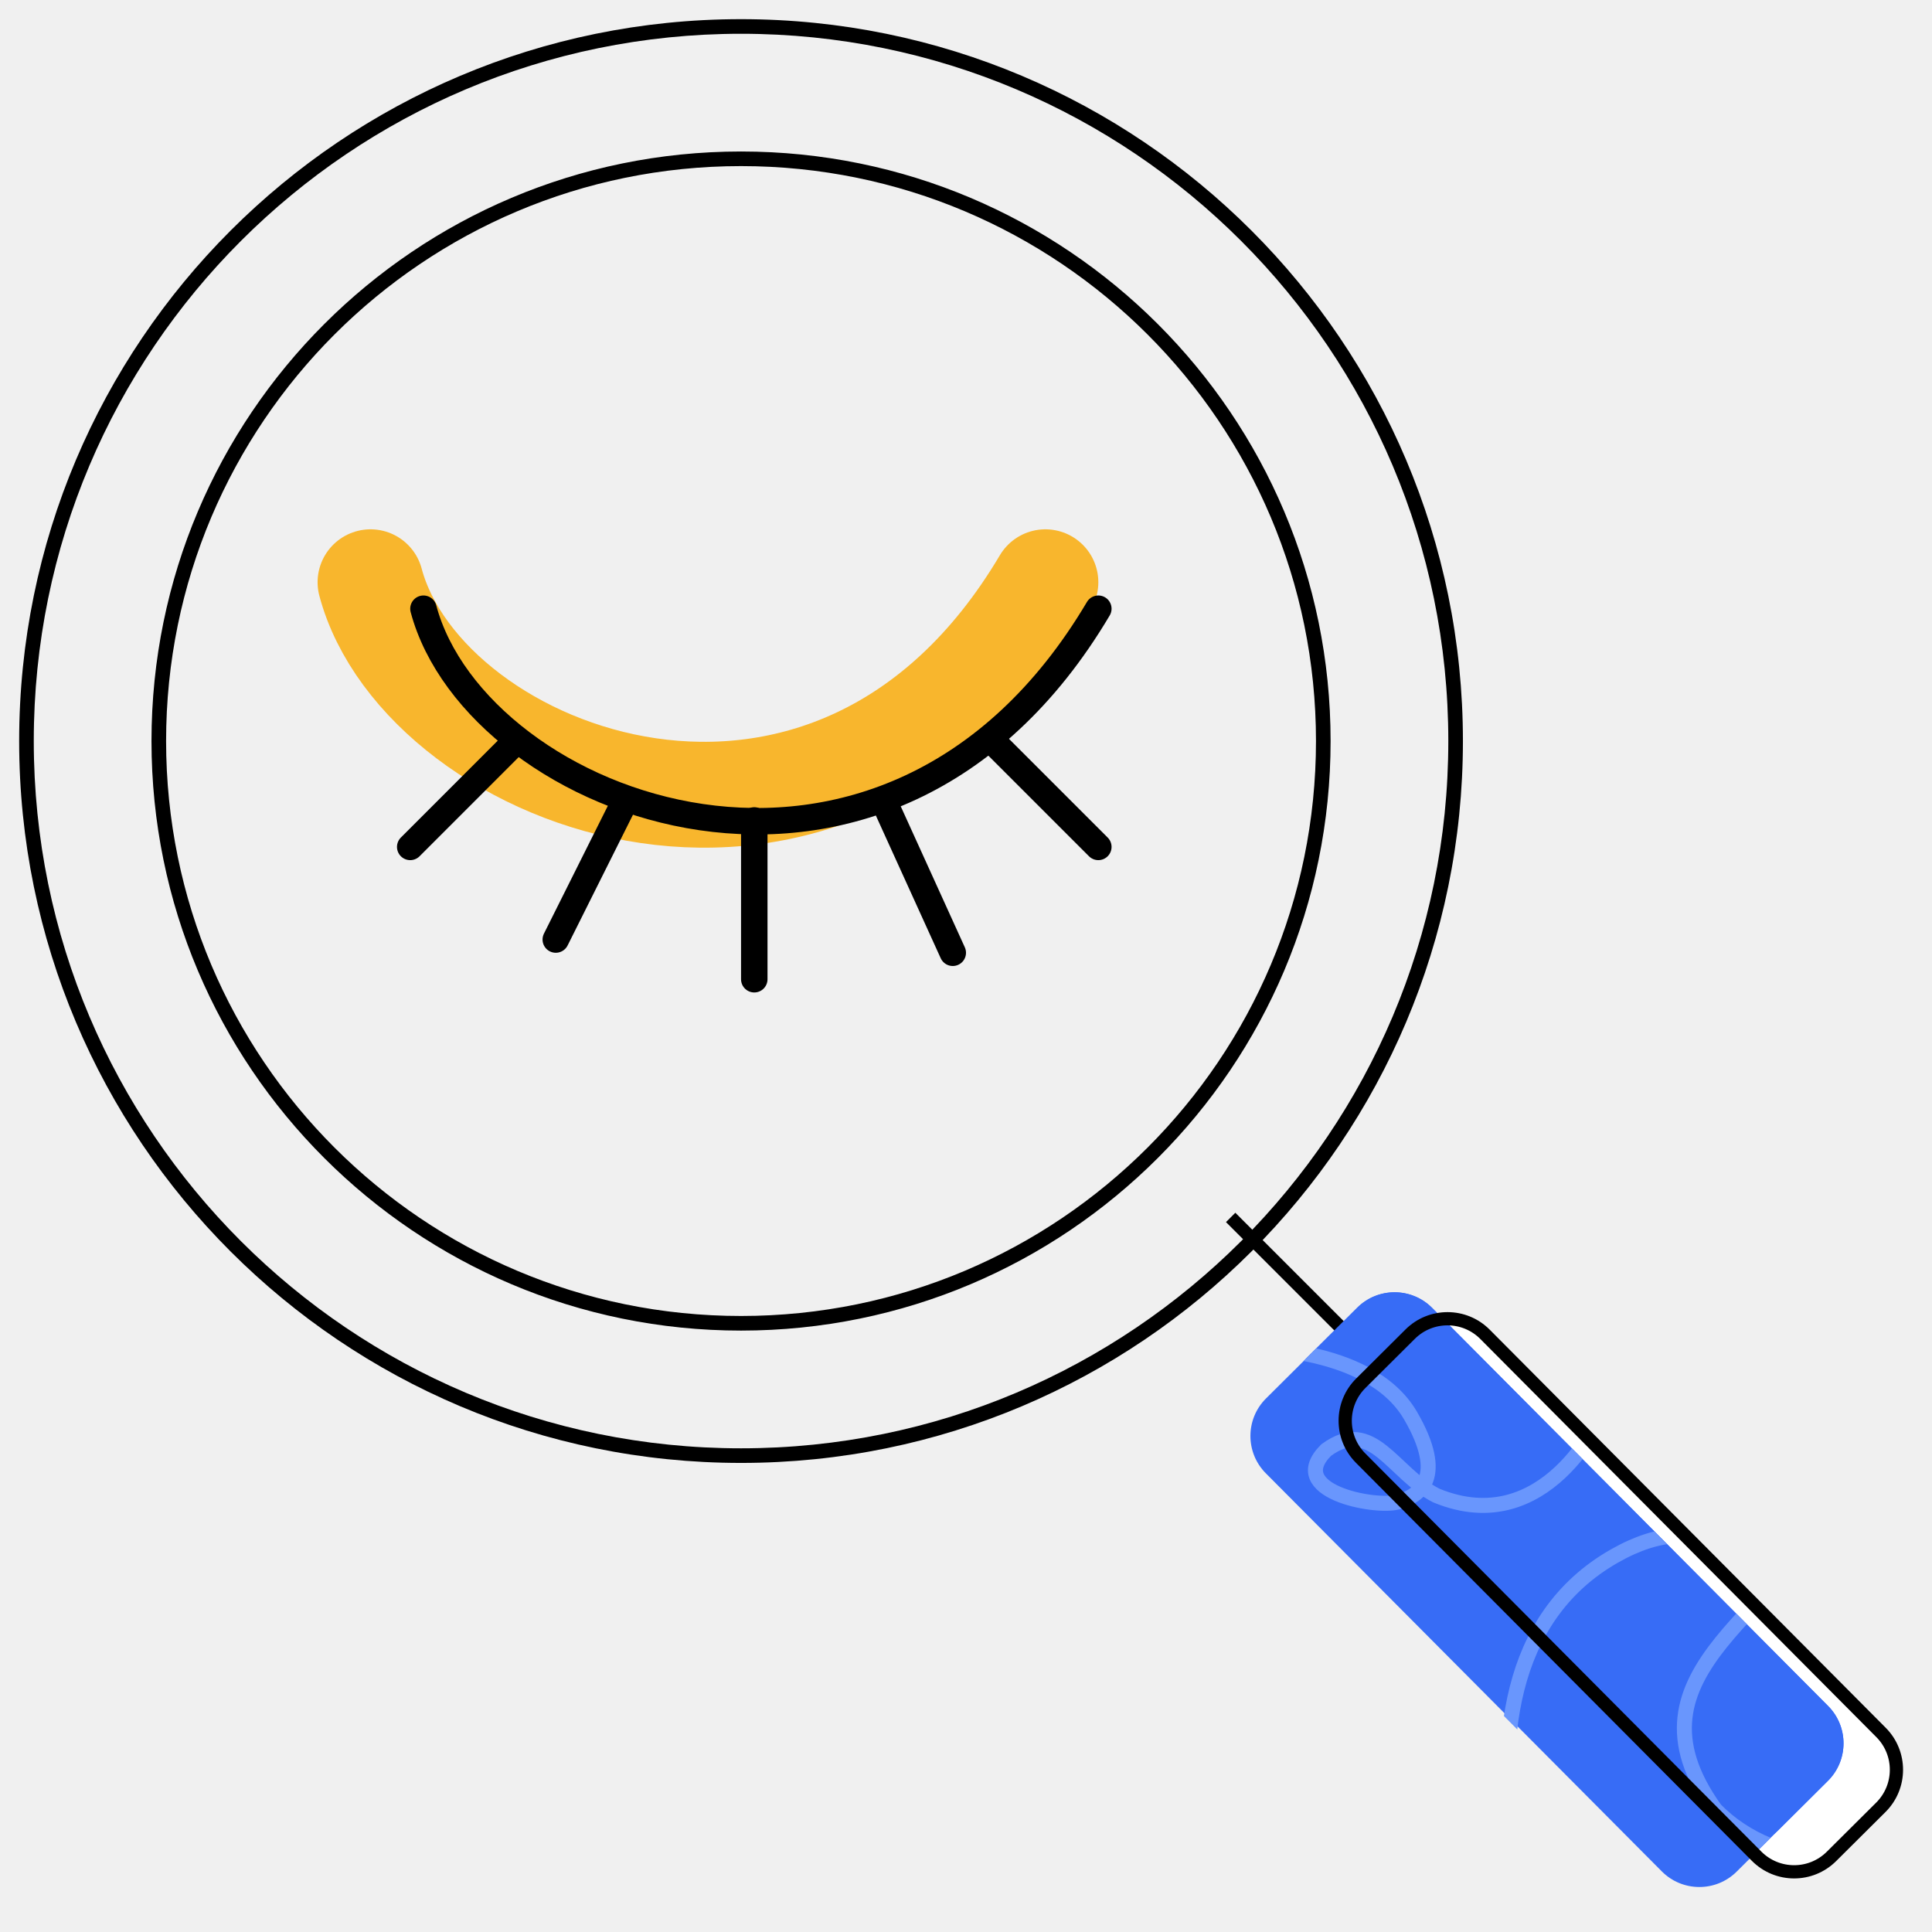
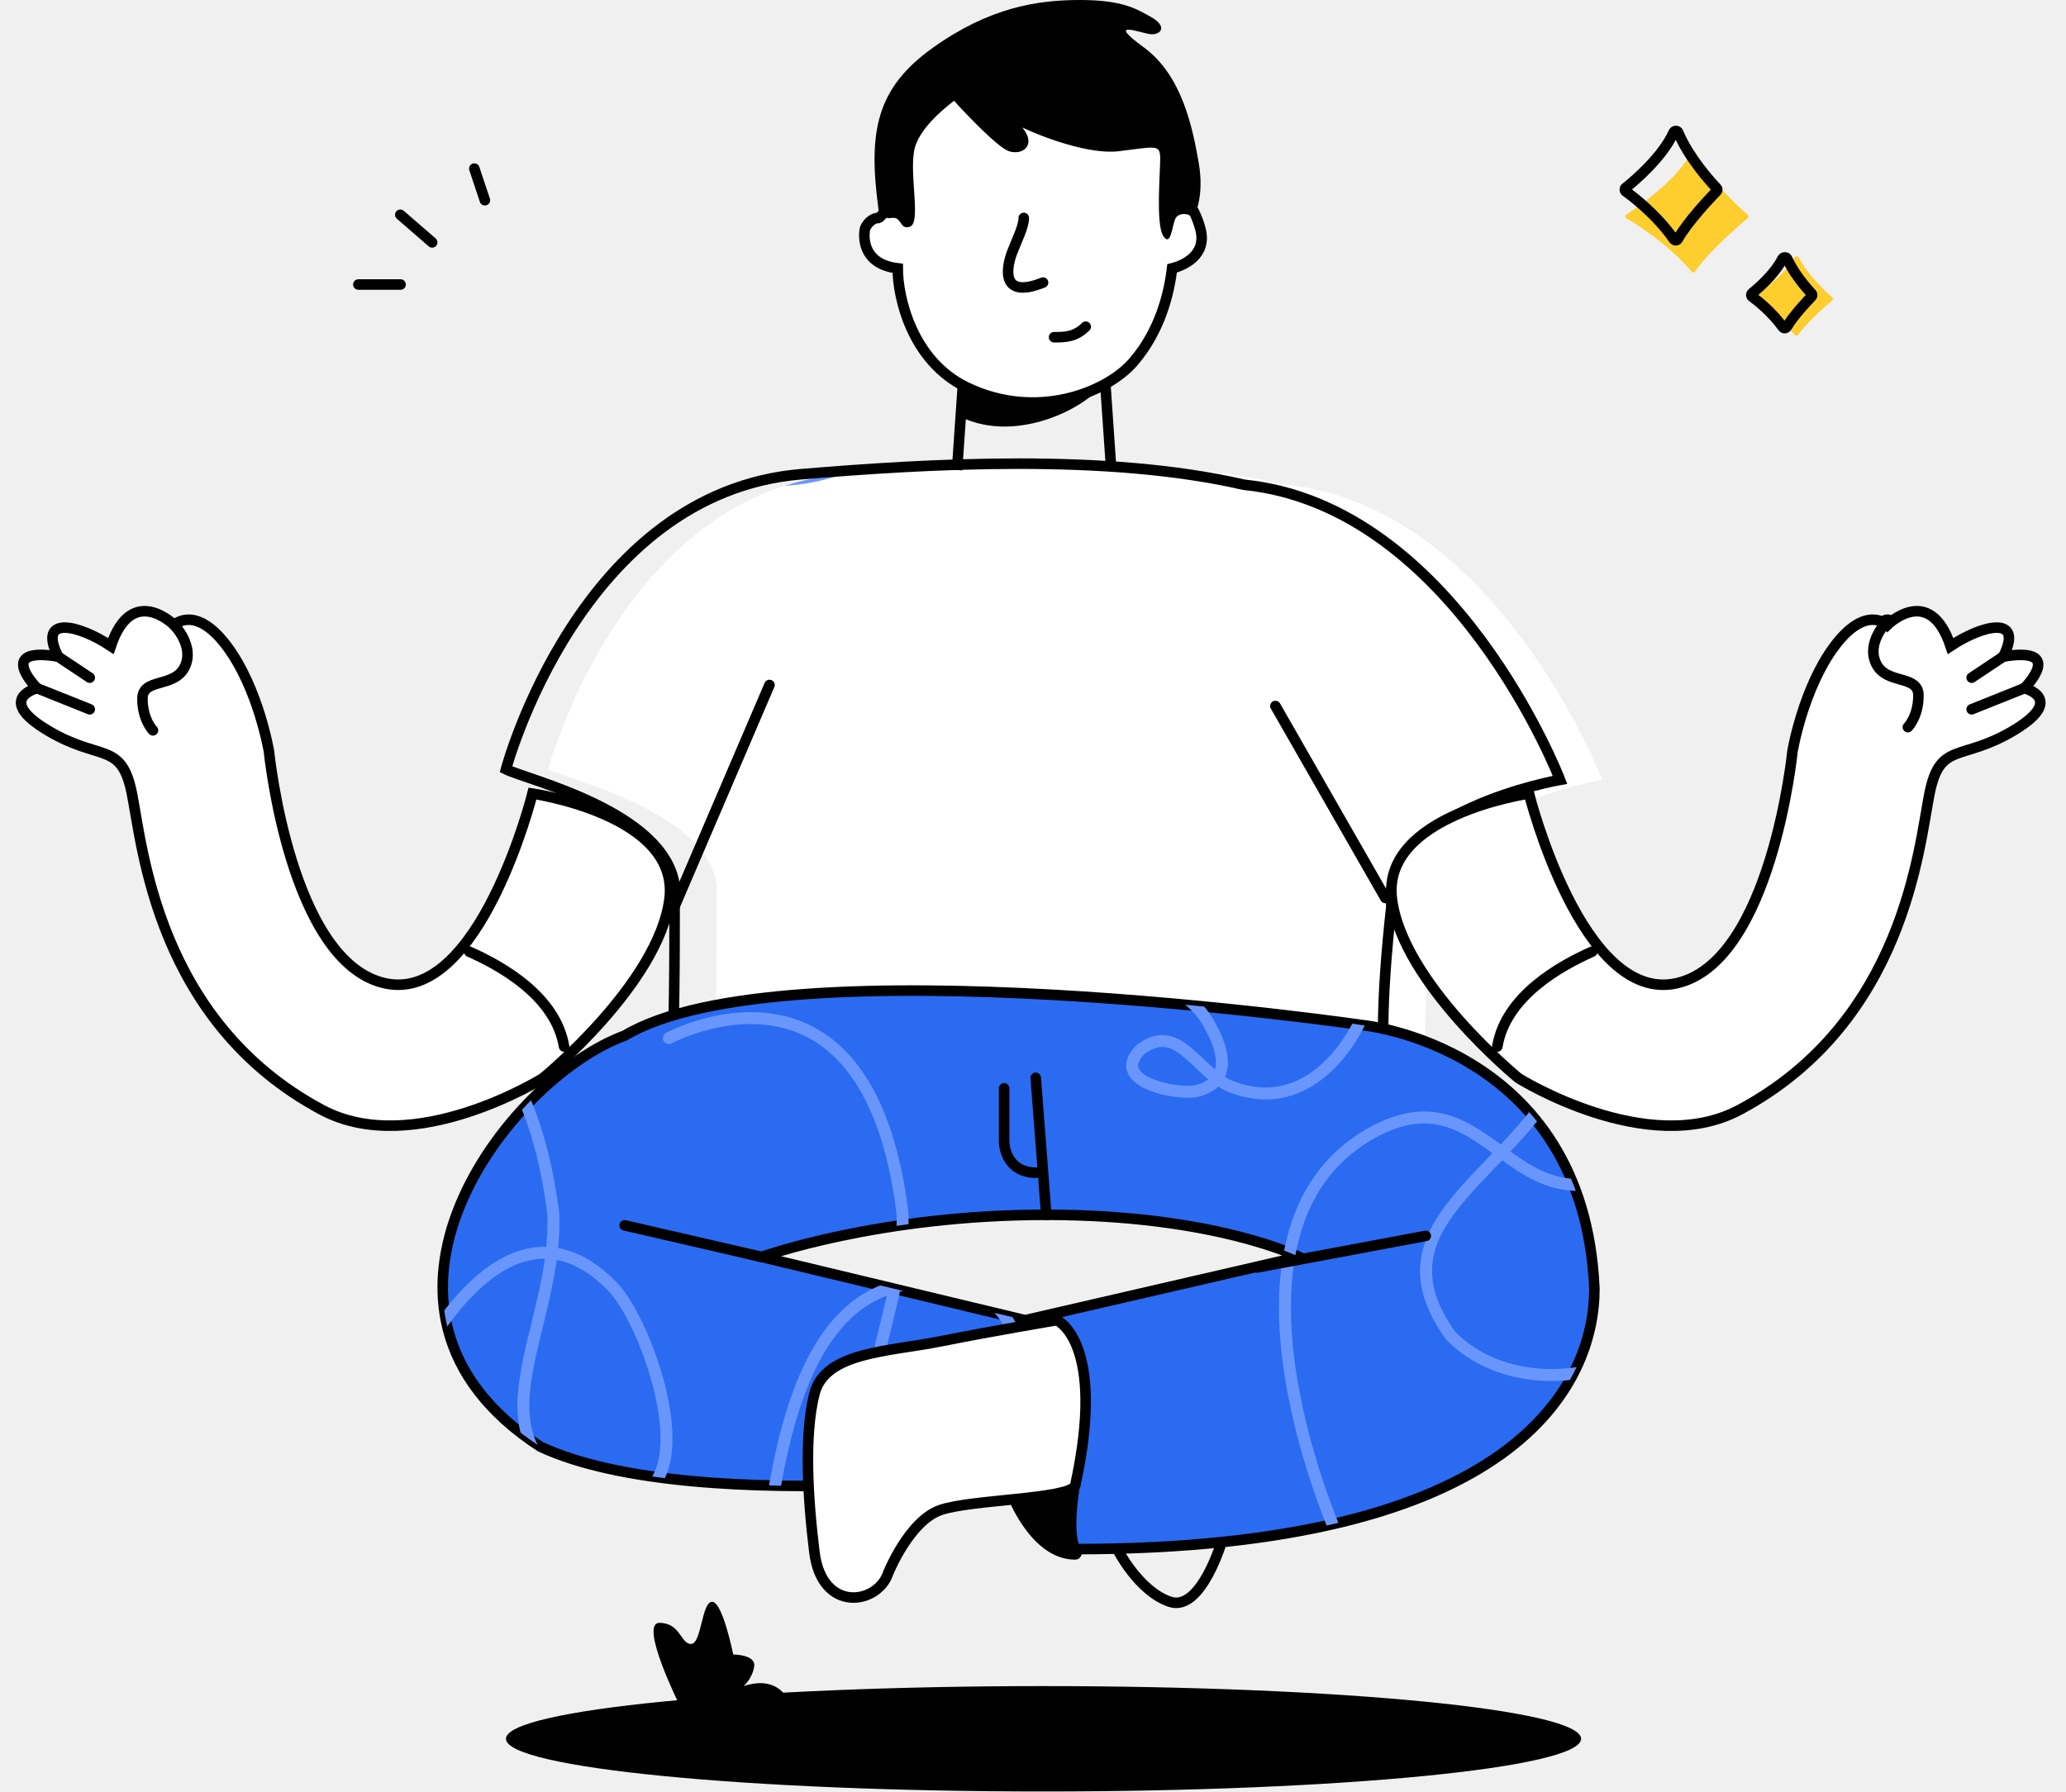
- <svg xmlns="http://www.w3.org/2000/svg" width="73" height="73" viewBox="0 0 73 73" fill="none">
-   <path d="M46.5 46L53.5 53" stroke="black" stroke-width="0.5" />
-   <rect x="50" y="53.676" width="6.631" height="25.217" rx="2" transform="rotate(-44.8482 50 53.6763)" fill="white" />
-   <rect x="48" y="52.676" width="6.631" height="25.217" rx="2" transform="rotate(-44.8482 48 52.6763)" fill="#376CF6" />
-   <rect x="46.418" y="54.25" width="8.862" height="25.217" rx="2" transform="rotate(-44.8482 46.4183 54.2498)" fill="#376CF6" />
-   <mask id="mask0_6034_14827" style="mask-type:alpha" maskUnits="userSpaceOnUse" x="47" y="48" width="23" height="24">
-     <rect x="46.355" y="54.312" width="8.951" height="25.217" rx="2" transform="rotate(-44.8482 46.3555 54.3123)" fill="#376CF6" />
+ <svg xmlns="http://www.w3.org/2000/svg" width="98" height="85" viewBox="0 0 98 85" fill="none">
+   <path d="M31.28 77C30.28 77 32.28 81 32.28 81L37.28 80.5C37.28 80.5 36.78 79.5 35.28 80C35.78 79.5 35.78 79 35.78 79C35.78 78.5 34.78 78.5 34.78 78.5C34.78 78.5 34.28 76 33.78 76C33.28 76 33.28 78 32.78 78C32.28 78 32.28 77 31.28 77Z" fill="black" />
+   <path d="M77.144 10.181C77.678 9.834 79.548 8.553 80.231 7.222C80.272 7.143 80.394 7.143 80.433 7.224C81.078 8.572 82.527 9.868 82.907 10.194C82.955 10.236 82.955 10.31 82.907 10.35C82.521 10.674 81.042 11.941 80.409 12.882C80.371 12.939 80.288 12.944 80.243 12.891C79.135 11.579 77.624 10.637 77.149 10.358C77.083 10.319 77.08 10.223 77.144 10.181Z" fill="#FECD2E" />
+   <path d="M77.11 8.914C77.505 8.6 78.855 7.469 79.39 6.279C79.43 6.191 79.568 6.192 79.605 6.281C80.103 7.489 81.152 8.636 81.431 8.929C81.469 8.969 81.469 9.031 81.43 9.071C81.146 9.362 80.068 10.491 79.581 11.349C79.543 11.415 79.447 11.421 79.403 11.358C78.577 10.181 77.47 9.336 77.115 9.081C77.059 9.04 77.056 8.957 77.11 8.914Z" stroke="black" stroke-width="0.5" stroke-linecap="round" />
+   <path d="M83.144 14.089C83.541 13.827 84.652 13.045 85.115 12.22C85.159 12.142 85.284 12.143 85.325 12.223C85.754 13.061 86.622 13.855 86.907 14.103C86.955 14.144 86.955 14.219 86.906 14.26C86.615 14.506 85.718 15.283 85.299 15.882C85.26 15.939 85.177 15.944 85.132 15.892C84.431 15.077 83.505 14.481 83.149 14.268C83.083 14.229 83.08 14.131 83.144 14.089Z" fill="#FECD2E" />
+   <path d="M83.11 13.913C83.4 13.679 84.186 13.002 84.55 12.276C84.594 12.191 84.737 12.191 84.776 12.279C85.108 13.02 85.725 13.709 85.931 13.928C85.969 13.968 85.969 14.031 85.93 14.071C85.718 14.29 85.073 14.973 84.75 15.516C84.71 15.582 84.613 15.587 84.569 15.525C84.049 14.803 83.379 14.275 83.115 14.081C83.059 14.04 83.057 13.957 83.11 13.913Z" stroke="black" stroke-width="0.5" stroke-linecap="round" />
+   <path d="M19 13.5H17" stroke="black" stroke-width="0.5" stroke-linecap="round" />
+   <path d="M20.5 11.5L18.988 10.19" stroke="black" stroke-width="0.5" stroke-linecap="round" />
+   <path d="M23 9.5L22.5 8" stroke="black" stroke-width="0.5" stroke-linecap="round" />
+   <path d="M34 42C34 49.757 34 54.333 32.5 56.999C46 49.5 70 59.8 70 56.999C68 54.5 67 52 68 43C67.5 38.5 76 37 76 37C76 37 71 24 61 22.999C54.5 21.499 46 21.999 40 22.5C29.5 23.375 26 36.5 26 36.5C27 37 33.5 38.5 34 42Z" fill="white" />
+   <mask id="mask0_6031_14409" style="mask-type:alpha" maskUnits="userSpaceOnUse" x="26" y="21" width="50" height="37">
+     <path d="M34 42C34 49.757 34 54.333 32.5 56.999C46 49.5 70 59.8 70 56.999C68 54.5 67 52 68 43C67.5 38.5 76 37 76 37C76 37 71 24 61 22.999C54.5 21.499 46 21.999 40 22.5C29.5 23.375 26 36.5 26 36.5C27 37 33.5 38.5 34 42Z" fill="white" />
  </mask>
-   <g mask="url(#mask0_6034_14827)">
-     <path d="M60.5 53.488C60.5 53.488 58.426 58.223 54.267 56.507C52.605 55.653 51.86 53.507 50.108 54.791C48.554 56.345 51.922 56.983 52.794 56.758C53.665 56.534 54.648 55.813 53.297 53.489C51.709 50.758 46.879 50.929 46.879 50.929" stroke="#6996FD" stroke-width="0.567" stroke-linecap="round" />
-     <path d="M64.628 43.261C64.628 43.261 75.323 43.582 70.067 55.977C67.464 60.924 61.018 63.091 64.809 68.371C69.413 73.067 81.202 68.909 78.669 55.954C67.715 68.131 68.001 54.815 61.007 58.79C52.788 63.461 59.604 78.265 59.604 78.265" stroke="#6996FD" stroke-width="0.567" stroke-linecap="round" />
+   <g mask="url(#mask0_6031_14409)">
+     <path d="M29.726 17.198C29.726 17.198 32.829 27.022 43.368 20.547C46.442 18.659 50.57 15.127 48.321 11.325C46.072 7.523 39.287 12.605 39.287 12.605" stroke="#6996FD" stroke-width="0.6" stroke-linecap="round" />
  </g>
-   <rect x="50" y="53.676" width="6.631" height="25.217" rx="2" transform="rotate(-44.8482 50 53.6763)" stroke="black" stroke-width="0.5" />
-   <path d="M54.724 28C54.724 42.759 42.759 54.724 28 54.724V55.276C43.064 55.276 55.276 43.064 55.276 28H54.724ZM28 1.276C42.759 1.276 54.724 13.241 54.724 28H55.276C55.276 12.936 43.064 0.724 28 0.724V1.276ZM1.276 28C1.276 13.241 13.241 1.276 28 1.276V0.724C12.936 0.724 0.724 12.936 0.724 28H1.276ZM28 54.724C13.241 54.724 1.276 42.759 1.276 28H0.724C0.724 43.064 12.936 55.276 28 55.276V54.724ZM49.724 28C49.724 39.998 39.998 49.724 28 49.724V50.276C40.303 50.276 50.276 40.303 50.276 28H49.724ZM28 6.276C39.998 6.276 49.724 16.002 49.724 28H50.276C50.276 15.697 40.303 5.724 28 5.724V6.276ZM6.276 28C6.276 16.002 16.002 6.276 28 6.276V5.724C15.697 5.724 5.724 15.697 5.724 28H6.276ZM28 49.724C16.002 49.724 6.276 39.998 6.276 28H5.724C5.724 40.303 15.697 50.276 28 50.276V49.724Z" fill="black" />
-   <path d="M15 22C17 29.5 32.5 35.5 40.5 22" stroke="black" stroke-linecap="round" />
-   <path d="M14 22C16 29.5 31.5 35.5 39.5 22" stroke="#F8B62D" stroke-width="4" stroke-linecap="round" />
-   <path d="M16 23C18 30.5 33.5 36.5 41.5 23" stroke="black" stroke-linecap="round" />
-   <path d="M15.5 32L19.5 28" stroke="black" stroke-linecap="round" />
-   <path d="M21 35.5L23.5 30.5" stroke="black" stroke-linecap="round" />
-   <path d="M28.5 37V31" stroke="black" stroke-linecap="round" />
-   <path d="M36 36L33.5 30.5" stroke="black" stroke-linecap="round" />
-   <path d="M41.5 32L37.5 28" stroke="black" stroke-linecap="round" />
+   <path d="M32 42C32 49.757 32 54.333 30.5 56.999C44 49.5 68 59.8 68 56.999C66 54.5 65 52 66 43C65.5 38.5 74 37 74 37C74 37 69 24 59 22.999C52.5 21.499 44 21.999 38 22.5C27.5 23.375 24 36.5 24 36.5C25 37 31.5 38.5 32 42Z" stroke="black" stroke-width="0.5" />
+   <path d="M48 71.5C48.5 72.5 49.5 74 51 74C52 74 50.5 70.5 50.5 70.5C50.5 70.5 47.5 70.5 48 71.5Z" fill="black" />
+   <path fill-rule="evenodd" clip-rule="evenodd" d="M64.63 48.638C64.63 48.638 75.13 49.639 75.63 61.138C75.63 65.639 72 73.5 51 73.5C50.5 72.5 51.13 69.638 51.13 69.638C51.13 69.638 33.13 72.139 25.63 68.639C15.63 62.139 24.13 51.138 29.63 49.138C37.13 44.638 64.63 48.638 64.63 48.638ZM48.63 62.639L36.13 59.639C36.13 59.639 41.63 57.639 49.63 57.639C57.63 57.639 61.63 59.639 61.63 59.639L48.63 62.639Z" fill="#2A6BF2" />
+   <path d="M75.63 61.138H75.88L75.879 61.127L75.63 61.138ZM64.63 48.638L64.594 48.886L64.606 48.887L64.63 48.638ZM51 73.5L50.776 73.612L50.846 73.75H51V73.5ZM51.13 69.638L51.374 69.692L51.451 69.341L51.095 69.391L51.13 69.638ZM25.63 68.639L25.494 68.848L25.508 68.858L25.524 68.865L25.63 68.639ZM29.63 49.138L29.715 49.373L29.738 49.365L29.759 49.353L29.63 49.138ZM36.13 59.639L36.044 59.404L35.263 59.688L36.072 59.882L36.13 59.639ZM48.63 62.639L48.572 62.882L48.629 62.895L48.686 62.882L48.63 62.639ZM61.63 59.639L61.686 59.882L62.364 59.726L61.742 59.415L61.63 59.639ZM75.879 61.127C75.626 55.286 72.824 52.09 70.075 50.364C68.706 49.504 67.354 49.011 66.345 48.733C65.84 48.594 65.42 48.508 65.124 48.458C64.977 48.432 64.861 48.415 64.78 48.405C64.74 48.399 64.709 48.396 64.688 48.393C64.677 48.392 64.669 48.391 64.663 48.391C64.66 48.39 64.658 48.39 64.656 48.39C64.656 48.39 64.655 48.39 64.654 48.39C64.654 48.39 64.654 48.39 64.654 48.39C64.654 48.389 64.653 48.389 64.63 48.638C64.606 48.887 64.606 48.887 64.606 48.887C64.606 48.887 64.606 48.887 64.606 48.887C64.606 48.887 64.606 48.887 64.607 48.887C64.608 48.887 64.609 48.888 64.612 48.888C64.616 48.888 64.623 48.889 64.632 48.89C64.65 48.892 64.678 48.895 64.715 48.9C64.789 48.91 64.899 48.926 65.039 48.95C65.32 48.999 65.725 49.081 66.212 49.215C67.187 49.484 68.491 49.96 69.809 50.788C72.436 52.437 75.134 55.491 75.38 61.149L75.879 61.127ZM51 73.75C61.525 73.75 67.743 71.781 71.335 69.21C74.94 66.631 75.88 63.461 75.88 61.138H75.38C75.38 63.316 74.505 66.327 71.044 68.803C67.572 71.288 61.475 73.25 51 73.25V73.75ZM51.13 69.638C50.886 69.585 50.886 69.585 50.886 69.585C50.886 69.585 50.886 69.585 50.886 69.585C50.886 69.585 50.886 69.585 50.885 69.585C50.885 69.586 50.885 69.586 50.885 69.587C50.885 69.589 50.884 69.591 50.884 69.594C50.882 69.6 50.88 69.608 50.878 69.619C50.874 69.641 50.867 69.673 50.859 69.714C50.842 69.795 50.819 69.913 50.793 70.057C50.741 70.344 50.677 70.739 50.629 71.166C50.581 71.592 50.548 72.057 50.559 72.482C50.571 72.899 50.626 73.311 50.776 73.612L51.224 73.388C51.124 73.189 51.07 72.868 51.059 72.468C51.048 72.075 51.079 71.636 51.126 71.222C51.172 70.809 51.235 70.426 51.285 70.145C51.31 70.006 51.333 69.892 51.349 69.813C51.357 69.774 51.363 69.743 51.367 69.723C51.37 69.712 51.371 69.705 51.372 69.699C51.373 69.697 51.373 69.695 51.374 69.694C51.374 69.693 51.374 69.693 51.374 69.692C51.374 69.692 51.374 69.692 51.374 69.692C51.374 69.692 51.374 69.692 51.374 69.692C51.374 69.692 51.374 69.692 51.13 69.638ZM25.524 68.865C27.438 69.758 30.003 70.261 32.755 70.52C35.511 70.779 38.476 70.795 41.201 70.701C43.926 70.607 46.416 70.403 48.225 70.223C49.129 70.133 49.863 70.049 50.372 69.987C50.626 69.956 50.824 69.931 50.958 69.913C51.025 69.905 51.077 69.898 51.111 69.893C51.129 69.891 51.142 69.889 51.151 69.888C51.155 69.887 51.158 69.887 51.161 69.886C51.162 69.886 51.163 69.886 51.163 69.886C51.163 69.886 51.164 69.886 51.164 69.886C51.164 69.886 51.164 69.886 51.13 69.638C51.095 69.391 51.095 69.391 51.095 69.391C51.095 69.391 51.095 69.391 51.095 69.391C51.094 69.391 51.093 69.391 51.092 69.391C51.09 69.391 51.087 69.392 51.083 69.392C51.074 69.394 51.061 69.395 51.044 69.398C51.011 69.402 50.96 69.409 50.893 69.418C50.76 69.435 50.564 69.46 50.312 69.491C49.806 69.552 49.076 69.636 48.175 69.726C46.374 69.905 43.896 70.108 41.184 70.201C38.471 70.295 35.529 70.279 32.802 70.022C30.069 69.766 27.572 69.269 25.735 68.412L25.524 68.865ZM29.544 48.903C28.126 49.419 26.533 50.507 25.102 51.938C23.668 53.371 22.382 55.164 21.586 57.106C20.79 59.048 20.48 61.152 21.021 63.195C21.563 65.241 22.951 67.195 25.494 68.848L25.766 68.429C23.309 66.832 22.009 64.974 21.504 63.067C20.998 61.156 21.282 59.166 22.049 57.296C22.815 55.425 24.06 53.687 25.455 52.292C26.852 50.895 28.384 49.857 29.715 49.373L29.544 48.903ZM64.63 48.638C64.666 48.391 64.666 48.391 64.665 48.391C64.665 48.391 64.665 48.391 64.664 48.391C64.663 48.391 64.662 48.391 64.66 48.39C64.657 48.39 64.652 48.389 64.645 48.388C64.632 48.386 64.612 48.383 64.586 48.38C64.533 48.372 64.455 48.361 64.353 48.347C64.15 48.319 63.85 48.278 63.466 48.227C62.698 48.127 61.593 47.988 60.244 47.835C57.545 47.53 53.869 47.17 49.956 46.951C46.045 46.732 41.893 46.654 38.245 46.913C34.61 47.17 31.431 47.766 29.501 48.924L29.759 49.353C31.578 48.261 34.65 47.669 38.28 47.411C41.898 47.154 46.027 47.232 49.928 47.45C53.828 47.669 57.495 48.028 60.188 48.332C61.534 48.484 62.636 48.623 63.401 48.723C63.784 48.773 64.082 48.814 64.285 48.842C64.386 48.856 64.463 48.867 64.516 48.875C64.541 48.878 64.561 48.881 64.574 48.883C64.581 48.884 64.586 48.885 64.589 48.885C64.591 48.885 64.592 48.886 64.593 48.886C64.593 48.886 64.593 48.886 64.594 48.886C64.594 48.886 64.594 48.886 64.63 48.638ZM36.072 59.882L48.572 62.882L48.688 62.396L36.188 59.396L36.072 59.882ZM49.63 57.389C45.609 57.389 42.217 57.891 39.828 58.394C38.634 58.645 37.69 58.897 37.044 59.086C36.721 59.181 36.472 59.26 36.304 59.315C36.219 59.343 36.155 59.365 36.112 59.38C36.09 59.388 36.073 59.393 36.062 59.397C36.057 59.399 36.052 59.401 36.049 59.402C36.048 59.403 36.047 59.403 36.046 59.403C36.045 59.403 36.045 59.404 36.045 59.404C36.045 59.404 36.045 59.404 36.045 59.404C36.044 59.404 36.044 59.404 36.13 59.639C36.215 59.874 36.215 59.874 36.215 59.874C36.215 59.874 36.215 59.874 36.215 59.874C36.215 59.874 36.216 59.873 36.216 59.873C36.216 59.873 36.217 59.873 36.218 59.873C36.221 59.872 36.225 59.87 36.23 59.868C36.24 59.865 36.255 59.859 36.276 59.852C36.317 59.838 36.378 59.817 36.46 59.79C36.623 59.736 36.867 59.659 37.184 59.566C37.819 59.38 38.751 59.132 39.931 58.883C42.293 58.386 45.65 57.889 49.63 57.889V57.389ZM61.63 59.639C61.742 59.415 61.742 59.415 61.742 59.415C61.741 59.415 61.741 59.415 61.741 59.415C61.741 59.415 61.741 59.414 61.74 59.414C61.739 59.414 61.739 59.413 61.737 59.413C61.735 59.412 61.731 59.41 61.727 59.408C61.718 59.404 61.706 59.398 61.689 59.39C61.656 59.374 61.607 59.352 61.543 59.324C61.414 59.267 61.222 59.187 60.968 59.092C60.459 58.901 59.7 58.648 58.691 58.396C56.671 57.891 53.651 57.389 49.63 57.389V57.889C53.609 57.889 56.589 58.386 58.569 58.881C59.56 59.129 60.301 59.376 60.792 59.56C61.038 59.652 61.221 59.729 61.342 59.782C61.403 59.808 61.448 59.829 61.477 59.843C61.492 59.849 61.502 59.855 61.509 59.858C61.513 59.86 61.515 59.861 61.517 59.861C61.517 59.862 61.518 59.862 61.518 59.862C61.518 59.862 61.518 59.862 61.518 59.862C61.518 59.862 61.518 59.862 61.518 59.862C61.518 59.862 61.518 59.862 61.63 59.639ZM48.686 62.882L61.686 59.882L61.574 59.395L48.574 62.395L48.686 62.882Z" fill="black" />
+   <mask id="mask1_6031_14409" style="mask-type:alpha" maskUnits="userSpaceOnUse" x="21" y="47" width="55" height="27">
+     <path fill-rule="evenodd" clip-rule="evenodd" d="M64.63 48.639C64.63 48.639 75.13 49.639 75.63 61.139C75.63 65.639 72 73.5 51 73.5C50.5 72.5 51.13 69.639 51.13 69.639C51.13 69.639 33.13 72.139 25.63 68.639C15.63 62.139 24.13 51.139 29.63 49.139C37.13 44.639 64.63 48.639 64.63 48.639ZM48.63 62.639L36.13 59.639C36.13 59.639 41.63 57.639 49.63 57.639C57.63 57.639 61.63 59.639 61.63 59.639L48.63 62.639Z" fill="#2A6BF2" />
+   </mask>
+   <g mask="url(#mask1_6031_14409)">
+     <path d="M15.167 46.317C15.167 46.317 24.584 44.235 26.245 57.595C26.472 63.181 21.979 68.286 27.906 70.955C34.244 72.712 30.94 62.999 29.071 61.061C27.202 59.123 23.875 57.625 19.814 64.57C15.043 72.73 22.608 85.059 22.608 85.059" stroke="#6996FD" stroke-width="0.567" stroke-linecap="round" />
+     <path d="M64.5 48.489C64.5 48.489 62.426 53.223 58.267 51.507C56.605 50.654 55.86 48.507 54.108 49.791C52.554 51.345 55.922 51.983 56.794 51.759C57.665 51.534 58.648 50.813 57.297 48.489C55.709 45.758 50.879 45.929 50.879 45.929" stroke="#6996FD" stroke-width="0.567" stroke-linecap="round" />
+     <path d="M68.628 38.262C68.628 38.262 79.323 38.583 74.067 50.977C71.464 55.924 65.018 58.092 68.809 63.371C73.413 68.067 85.202 63.909 82.669 50.954C71.715 63.131 72.001 49.815 65.007 53.79C56.788 58.462 63.604 73.266 63.604 73.266" stroke="#6996FD" stroke-width="0.567" stroke-linecap="round" />
+     <path d="M31.728 49.254C31.728 49.254 41.145 44.172 42.806 57.533C43.033 63.118 38.54 68.224 44.467 70.893C50.804 72.65 49.69 61.729 45.632 60.999C41.574 60.268 38.063 61.977 36.647 71.21C31.876 79.37 43.619 88.606 43.619 88.606" stroke="#6996FD" stroke-width="0.567" stroke-linecap="round" />
+   </g>
+   <path d="M53 73.5C53 73.5 54 75.5 55.5 76C57 76.5 58 73 58 73" stroke="black" stroke-width="0.5" />
+   <path d="M49.63 57.639L49.13 51.139" stroke="black" stroke-width="0.5" stroke-linecap="round" />
+   <path d="M47.63 51.639V54.139C47.63 54.639 47.93 55.639 49.13 55.639" stroke="black" stroke-width="0.5" stroke-linecap="round" />
+   <path d="M67.63 58.639L59.63 60.139" stroke="black" stroke-width="0.5" stroke-linecap="round" />
+   <path d="M36.13 59.639L29.63 58.139" stroke="black" stroke-width="0.5" stroke-linecap="round" />
+   <path d="M44.63 71.639C46.13 71.139 50.63 71.139 51 70.5C52.5 63.639 50.13 62.639 50.13 62.639C50.13 62.639 47.13 63.139 44.63 63.639C42.13 64.139 39.13 64.139 38.63 66.139C38.13 68.139 38.324 71.139 38.63 73.639C38.986 76.546 41.63 76.139 42.13 74.639C42.13 74.639 43.13 72.139 44.63 71.639Z" fill="white" stroke="black" stroke-width="0.5" />
+   <path d="M89.525 29.653C89.525 29.653 88.525 30.653 89.025 31.653C89.525 32.653 91.025 32.153 91.025 33.153C91.025 34.153 90.525 34.653 90.525 34.653" stroke="black" stroke-linecap="round" />
+   <path d="M79.525 46.653C75.025 47.653 72.525 37.653 72.525 37.653C72.525 37.653 65.525 38.653 66.025 42.653C66.525 46.653 72.025 51.153 72.025 51.153C72.025 51.153 78.15 54.998 82.525 52.653C90.338 48.466 91.025 40.153 91.525 37.653C92.025 35.153 93.025 36.153 95.525 34.653C98.025 33.153 96.025 32.653 96.025 32.653C96.025 32.653 98.026 30.653 95.025 31.153C96.025 29.153 94.025 29.653 92.525 30.653C91.525 27.653 89.525 29.653 89.525 29.653C89.525 29.653 88.525 28.653 87.025 30.653C85.525 32.653 85.025 35.653 85.025 35.653C85.025 35.653 84.025 45.653 79.525 46.653Z" fill="white" stroke="black" stroke-width="0.5" />
+   <path d="M75.525 45.153C74.025 45.82 71.425 47.253 71.025 49.653" stroke="black" stroke-width="0.5" stroke-linecap="round" />
+   <path d="M96.025 32.653L93.525 33.653" stroke="black" stroke-width="0.5" stroke-linecap="round" />
+   <path d="M95.025 31.153L93.525 32.153" stroke="black" stroke-width="0.5" stroke-linecap="round" />
+   <path d="M18.258 46.653C22.758 47.653 25.258 37.653 25.258 37.653C25.258 37.653 32.257 38.653 31.757 42.653C31.257 46.653 25.757 51.153 25.757 51.153C25.757 51.153 19.632 54.998 15.257 52.653C7.445 48.466 6.758 40.153 6.258 37.653C5.758 35.153 4.757 36.153 2.257 34.653C-0.243 33.153 1.757 32.653 1.757 32.653C1.757 32.653 -0.243 30.653 2.757 31.153C1.758 29.153 3.758 29.653 5.258 30.653C6.258 27.653 8.257 29.653 8.257 29.653C8.257 29.653 9.258 28.653 10.758 30.653C12.258 32.653 12.758 35.653 12.758 35.653C12.758 35.653 13.758 45.653 18.258 46.653Z" fill="white" stroke="black" stroke-width="0.5" />
+   <path d="M8.257 29.653C8.257 29.653 9.257 30.653 8.757 31.653C8.257 32.653 6.757 32.153 6.757 33.153C6.757 34.153 7.257 34.653 7.257 34.653" stroke="black" stroke-width="0.5" stroke-linecap="round" />
+   <path d="M89.5 29.5C89.5 29.5 88.5 30.5 89 31.5C89.5 32.5 91 32 91 33C91 34 90.5 34.5 90.5 34.5" stroke="black" stroke-width="0.5" stroke-linecap="round" />
+   <path d="M22.257 45.153C23.757 45.82 26.357 47.253 26.757 49.653" stroke="black" stroke-width="0.5" stroke-linecap="round" />
+   <path d="M1.757 32.653L4.257 33.653" stroke="black" stroke-width="0.5" stroke-linecap="round" />
+   <path d="M2.757 31.153L4.257 32.153" stroke="black" stroke-width="0.5" stroke-linecap="round" />
+   <path d="M45.397 22.3L45.678 18.22H52.431L52.713 22.3" stroke="black" stroke-width="0.5" />
+   <path d="M45.538 19.767C48.408 21.174 51.909 19.074 52.307 18.159L49.828 17.375L45.749 17.586L45.538 19.767Z" fill="black" />
+   <path d="M41.669 10.342C41.838 10.285 42.114 9.755 42.232 9.497L43.005 6.051L44.764 4.222L51.306 4.011L55.315 6.332L56.019 9.286C56.183 9.357 56.652 9.821 56.933 10.834C57.285 12.1 56.159 12.592 55.597 12.733C55.456 13.929 55.034 15.688 53.768 17.165C52.502 18.642 49.125 19.979 45.819 18.361C43.263 17.11 42.583 14.117 42.583 12.733C40.825 12.522 40.965 11.115 41.036 10.834C41.106 10.67 41.331 10.342 41.669 10.342Z" fill="white" stroke="black" stroke-width="0.5" />
+   <path d="M51.5 15.5C51 16 50.5 16 50 16" stroke="black" stroke-width="0.5" stroke-linecap="round" />
+   <path d="M44.271 2.251C46.944 0.352 49.195 0 51.235 0C53.275 0 53.915 0.436 54.541 0.774C55.456 1.266 55.034 1.688 54.541 1.618C54.049 1.548 52.431 0.914 54.26 2.251C56.089 3.587 56.581 6.12 56.863 7.738C57.144 9.356 56.652 10.411 56.511 10.27C56.37 10.129 55.878 10.059 55.737 10.411C55.596 10.762 55.526 11.747 55.174 11.184C54.823 10.622 55.034 8.23 55.034 7.527C55.034 6.823 54.823 6.964 53.064 7.175C51.657 7.344 49.43 6.495 48.492 6.049C49.195 6.894 48.492 7.386 47.859 7.175C47.352 7.006 45.913 5.51 45.256 4.783C44.764 5.158 43.526 6.162 43.357 7.175C43.146 8.441 43.704 10.603 43.146 10.762C42.654 10.903 42.794 10.27 42.302 10.34C41.908 10.397 41.707 10.2 41.669 9.918C41.176 6.26 41.547 4.187 44.271 2.251Z" fill="black" />
+   <path d="M48.563 10.341C48.563 10.763 48.211 11.437 48 12C47.789 12.563 47.367 14.251 49.477 13.407" stroke="black" stroke-width="0.5" stroke-linecap="round" stroke-linejoin="round" />
+   <path d="M32 43L36.5 32.5" stroke="black" stroke-width="0.5" stroke-linecap="round" />
+   <path d="M65.715 42.606L60.5 33.499" stroke="black" stroke-width="0.5" stroke-linecap="round" />
+   <ellipse cx="49.5" cy="82.5" rx="25.5" ry="2.5" fill="black" />
</svg>
